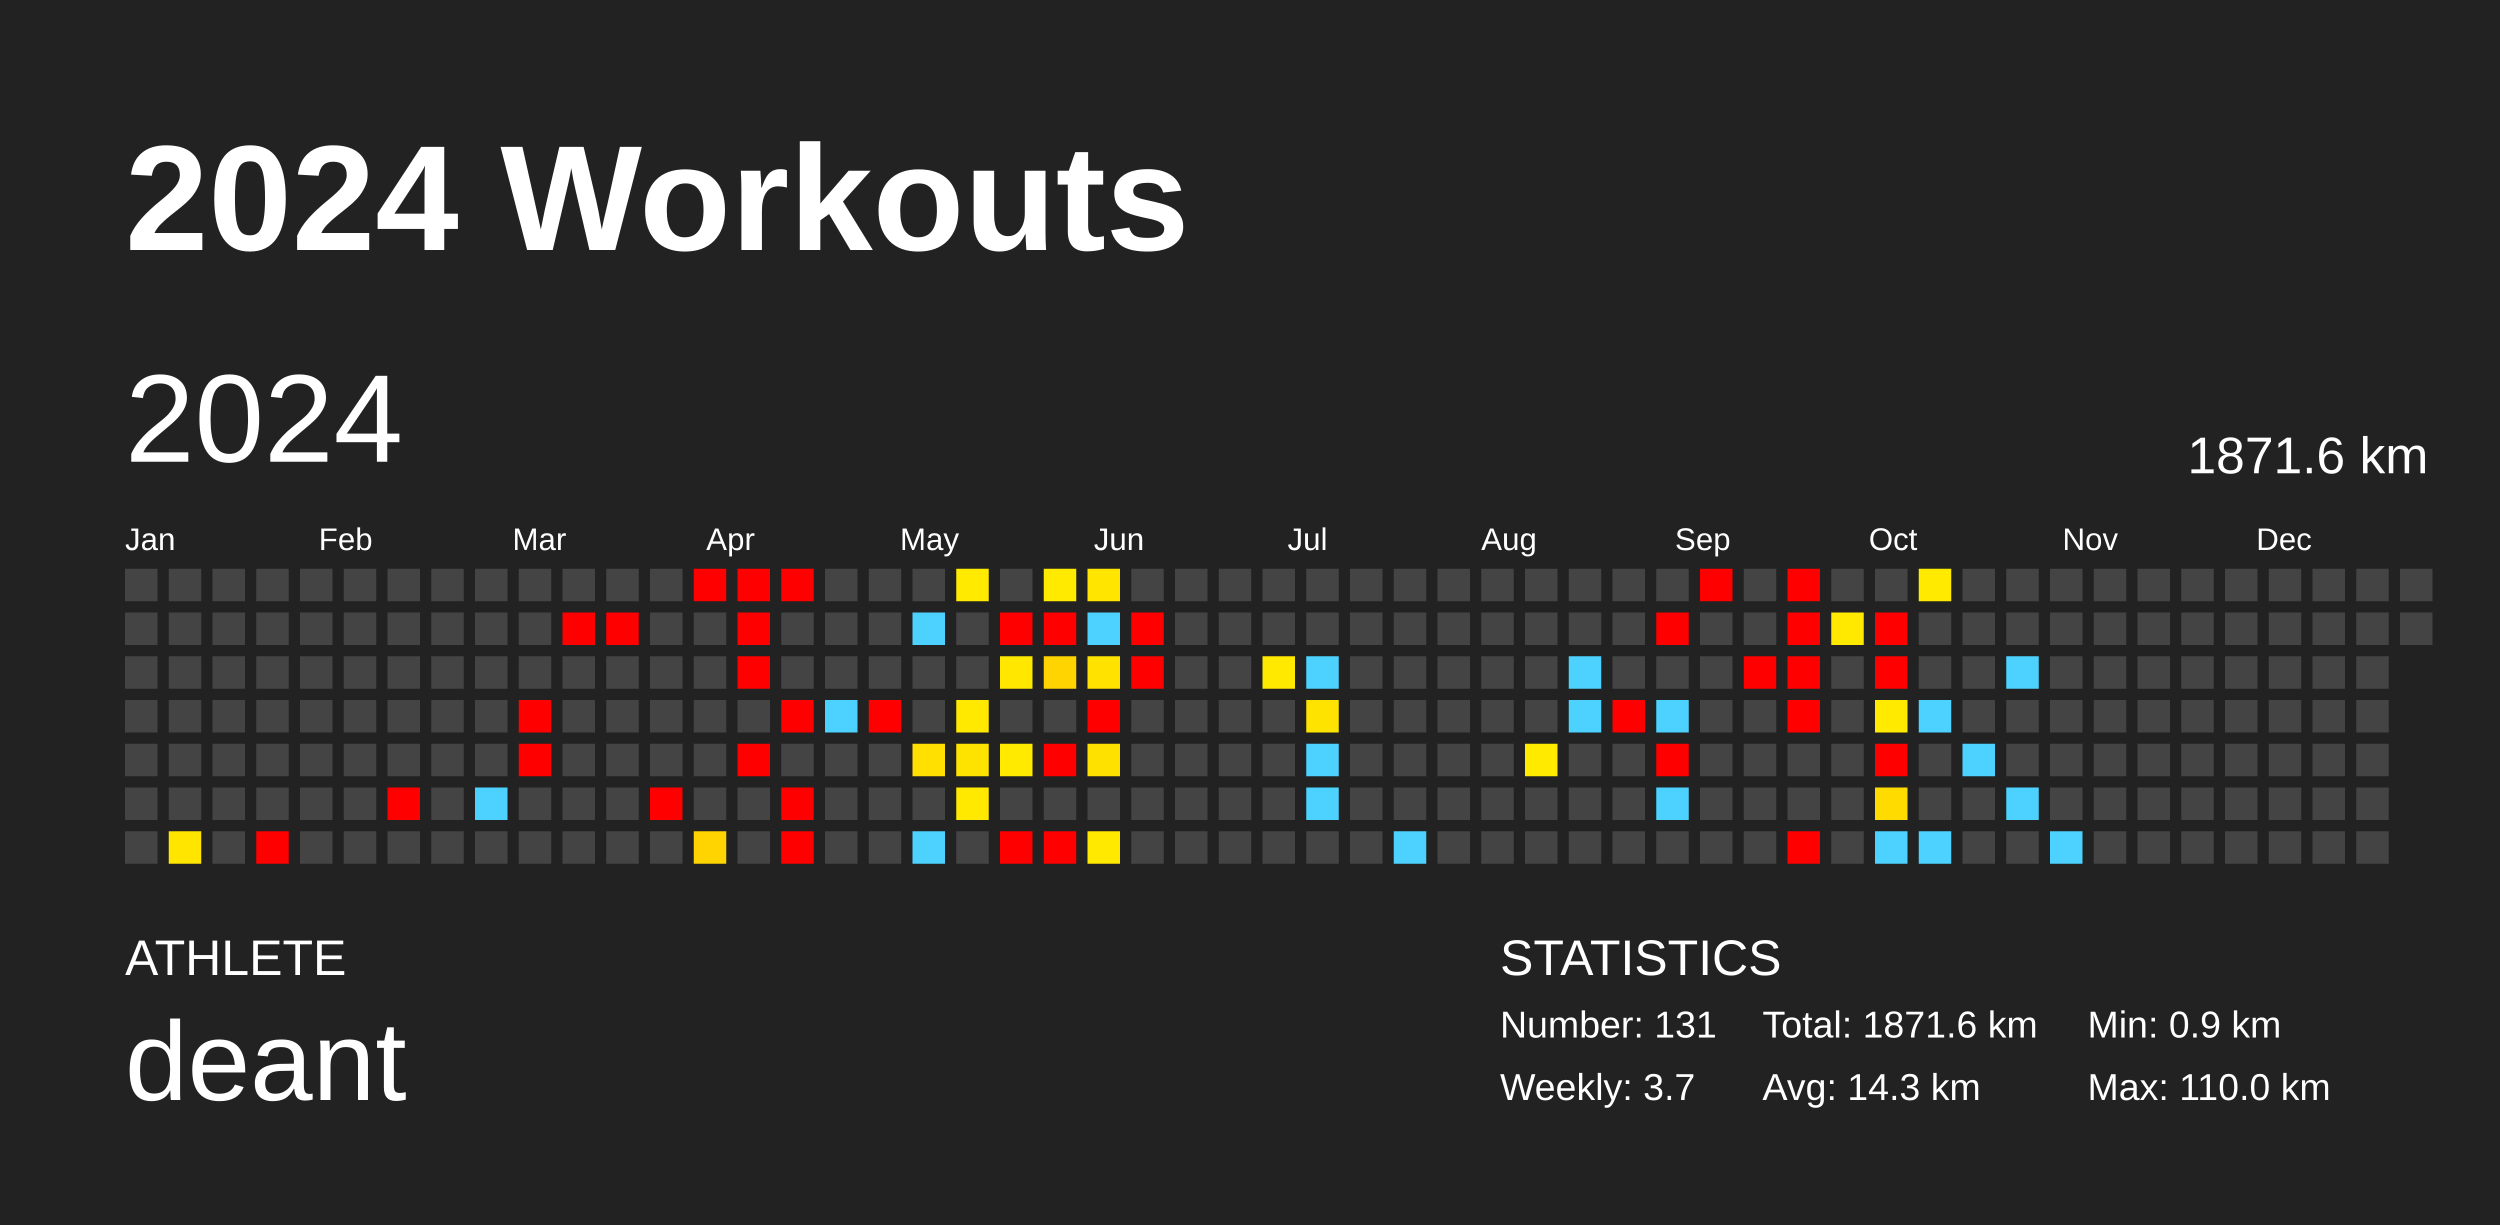
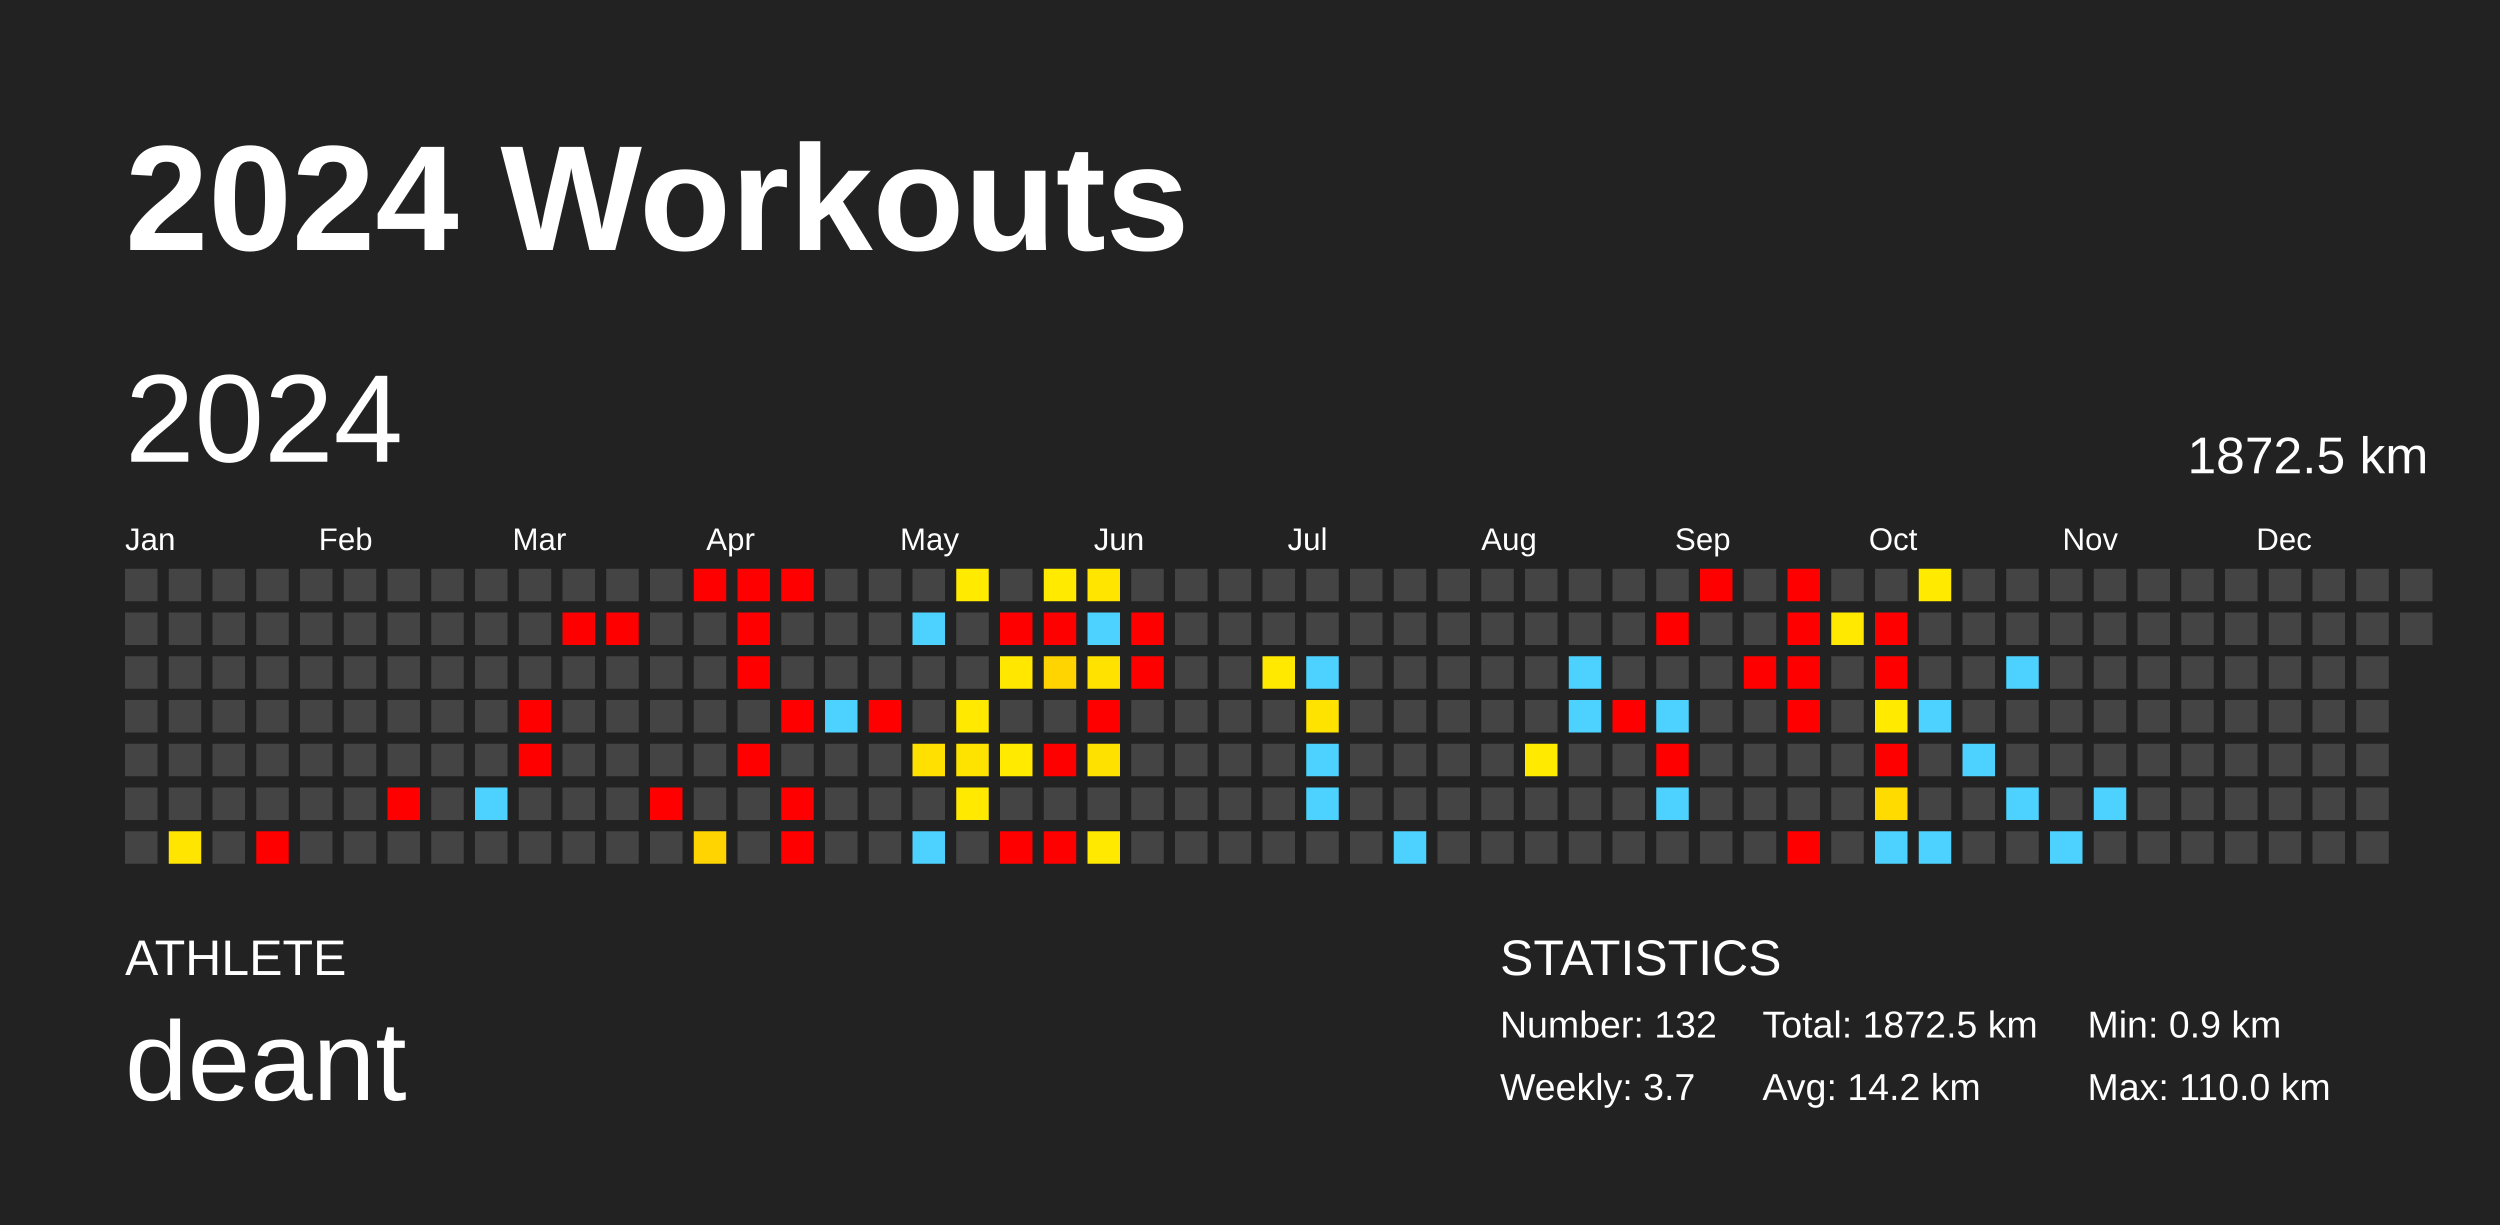
<svg xmlns="http://www.w3.org/2000/svg" baseProfile="full" height="98mm" version="1.1" viewBox="0,0,200,98" width="200mm">
  <defs />
  <rect fill="#222222" height="98" width="200" x="0" y="0" />
  <text fill="#FFFFFF" style="font-size:12px; font-family:Arial; font-weight:bold;" x="10" y="20">2024 Workouts</text>
  <text fill="#FFFFFF" style="font-size:4px; font-family:Arial" x="10" y="78">ATHLETE</text>
  <text fill="#FFFFFF" style="font-size:9px; font-family:Arial" x="10" y="88">deant</text>
  <text fill="#FFFFFF" style="font-size:4px; font-family:Arial" x="120" y="78">STATISTICS</text>
-   <text fill="#FFFFFF" style="font-size:3px; font-family:Arial" x="120" y="83">Number: 131</text>
+   <text fill="#FFFFFF" style="font-size:3px; font-family:Arial" x="120" y="83">Number: 132</text>
  <text fill="#FFFFFF" style="font-size:3px; font-family:Arial" x="120" y="88">Weekly: 3.7</text>
-   <text fill="#FFFFFF" style="font-size:3px; font-family:Arial" x="141" y="83">Total: 1871.6 km</text>
-   <text fill="#FFFFFF" style="font-size:3px; font-family:Arial" x="141" y="88">Avg: 14.3 km</text>
+   <text fill="#FFFFFF" style="font-size:3px; font-family:Arial" x="141" y="83">Total: 1872.5 km</text>
+   <text fill="#FFFFFF" style="font-size:3px; font-family:Arial" x="141" y="88">Avg: 14.2 km</text>
  <text fill="#FFFFFF" style="font-size:3px; font-family:Arial" x="167" y="83">Min: 0.9 km</text>
  <text fill="#FFFFFF" style="font-size:3px; font-family:Arial" x="167" y="88">Max: 110.0 km</text>
  <text dominant-baseline="hanging" fill="#FFFFFF" style="font-size:10.0px; font-family:Arial;" x="10" y="30">2024</text>
-   <text dominant-baseline="hanging" fill="#FFFFFF" style="font-size:4.125px; font-family:Arial;" x="175" y="35">1871.6 km</text>
+   <text dominant-baseline="hanging" fill="#FFFFFF" style="font-size:4.125px; font-family:Arial;" x="175" y="35">1872.5 km</text>
  <text fill="#FFFFFF" style="font-size:2.5px; font-family:Arial" x="10.0" y="44">Jan</text>
  <text fill="#FFFFFF" style="font-size:2.5px; font-family:Arial" x="25.5" y="44">Feb</text>
  <text fill="#FFFFFF" style="font-size:2.5px; font-family:Arial" x="41.0" y="44">Mar</text>
  <text fill="#FFFFFF" style="font-size:2.5px; font-family:Arial" x="56.5" y="44">Apr</text>
  <text fill="#FFFFFF" style="font-size:2.5px; font-family:Arial" x="72.0" y="44">May</text>
  <text fill="#FFFFFF" style="font-size:2.5px; font-family:Arial" x="87.5" y="44">Jun</text>
  <text fill="#FFFFFF" style="font-size:2.5px; font-family:Arial" x="103.0" y="44">Jul</text>
  <text fill="#FFFFFF" style="font-size:2.5px; font-family:Arial" x="118.5" y="44">Aug</text>
  <text fill="#FFFFFF" style="font-size:2.5px; font-family:Arial" x="134.0" y="44">Sep</text>
  <text fill="#FFFFFF" style="font-size:2.5px; font-family:Arial" x="149.5" y="44">Oct</text>
  <text fill="#FFFFFF" style="font-size:2.5px; font-family:Arial" x="165.0" y="44">Nov</text>
  <text fill="#FFFFFF" style="font-size:2.5px; font-family:Arial" x="180.5" y="44">Dec</text>
  <rect fill="#444444" height="2.6" width="2.6" x="10.0" y="45.5" />
  <rect fill="#444444" height="2.6" width="2.6" x="10.0" y="49.0" />
  <rect fill="#444444" height="2.6" width="2.6" x="10.0" y="52.5" />
  <rect fill="#444444" height="2.6" width="2.6" x="10.0" y="56.0" />
  <rect fill="#444444" height="2.6" width="2.6" x="10.0" y="59.5" />
  <rect fill="#444444" height="2.6" width="2.6" x="10.0" y="63.0" />
  <rect fill="#444444" height="2.6" width="2.6" x="10.0" y="66.5" />
  <rect fill="#444444" height="2.6" width="2.6" x="13.5" y="45.5" />
  <rect fill="#444444" height="2.6" width="2.6" x="13.5" y="49.0" />
  <rect fill="#444444" height="2.6" width="2.6" x="13.5" y="52.5" />
  <rect fill="#444444" height="2.6" width="2.6" x="13.5" y="56.0" />
  <rect fill="#444444" height="2.6" width="2.6" x="13.5" y="59.5" />
  <rect fill="#444444" height="2.6" width="2.6" x="13.5" y="63.0" />
  <rect fill="#ffe500" height="2.6" width="2.6" x="13.5" y="66.5" />
  <rect fill="#444444" height="2.6" width="2.6" x="17.0" y="45.5" />
  <rect fill="#444444" height="2.6" width="2.6" x="17.0" y="49.0" />
  <rect fill="#444444" height="2.6" width="2.6" x="17.0" y="52.5" />
  <rect fill="#444444" height="2.6" width="2.6" x="17.0" y="56.0" />
  <rect fill="#444444" height="2.6" width="2.6" x="17.0" y="59.5" />
  <rect fill="#444444" height="2.6" width="2.6" x="17.0" y="63.0" />
  <rect fill="#444444" height="2.6" width="2.6" x="17.0" y="66.5" />
  <rect fill="#444444" height="2.6" width="2.6" x="20.5" y="45.5" />
  <rect fill="#444444" height="2.6" width="2.6" x="20.5" y="49.0" />
  <rect fill="#444444" height="2.6" width="2.6" x="20.5" y="52.5" />
  <rect fill="#444444" height="2.6" width="2.6" x="20.5" y="56.0" />
  <rect fill="#444444" height="2.6" width="2.6" x="20.5" y="59.5" />
  <rect fill="#444444" height="2.6" width="2.6" x="20.5" y="63.0" />
  <rect fill="red" height="2.6" width="2.6" x="20.5" y="66.5" />
  <rect fill="#444444" height="2.6" width="2.6" x="24.0" y="45.5" />
  <rect fill="#444444" height="2.6" width="2.6" x="24.0" y="49.0" />
  <rect fill="#444444" height="2.6" width="2.6" x="24.0" y="52.5" />
  <rect fill="#444444" height="2.6" width="2.6" x="24.0" y="56.0" />
  <rect fill="#444444" height="2.6" width="2.6" x="24.0" y="59.5" />
  <rect fill="#444444" height="2.6" width="2.6" x="24.0" y="63.0" />
  <rect fill="#444444" height="2.6" width="2.6" x="24.0" y="66.5" />
  <rect fill="#444444" height="2.6" width="2.6" x="27.5" y="45.5" />
  <rect fill="#444444" height="2.6" width="2.6" x="27.5" y="49.0" />
  <rect fill="#444444" height="2.6" width="2.6" x="27.5" y="52.5" />
  <rect fill="#444444" height="2.6" width="2.6" x="27.5" y="56.0" />
  <rect fill="#444444" height="2.6" width="2.6" x="27.5" y="59.5" />
  <rect fill="#444444" height="2.6" width="2.6" x="27.5" y="63.0" />
  <rect fill="#444444" height="2.6" width="2.6" x="27.5" y="66.5" />
  <rect fill="#444444" height="2.6" width="2.6" x="31.0" y="45.5" />
  <rect fill="#444444" height="2.6" width="2.6" x="31.0" y="49.0" />
  <rect fill="#444444" height="2.6" width="2.6" x="31.0" y="52.5" />
  <rect fill="#444444" height="2.6" width="2.6" x="31.0" y="56.0" />
  <rect fill="#444444" height="2.6" width="2.6" x="31.0" y="59.5" />
  <rect fill="red" height="2.6" width="2.6" x="31.0" y="63.0" />
  <rect fill="#444444" height="2.6" width="2.6" x="31.0" y="66.5" />
  <rect fill="#444444" height="2.6" width="2.6" x="34.5" y="45.5" />
  <rect fill="#444444" height="2.6" width="2.6" x="34.5" y="49.0" />
  <rect fill="#444444" height="2.6" width="2.6" x="34.5" y="52.5" />
  <rect fill="#444444" height="2.6" width="2.6" x="34.5" y="56.0" />
  <rect fill="#444444" height="2.6" width="2.6" x="34.5" y="59.5" />
  <rect fill="#444444" height="2.6" width="2.6" x="34.5" y="63.0" />
  <rect fill="#444444" height="2.6" width="2.6" x="34.5" y="66.5" />
  <rect fill="#444444" height="2.6" width="2.6" x="38.0" y="45.5" />
  <rect fill="#444444" height="2.6" width="2.6" x="38.0" y="49.0" />
  <rect fill="#444444" height="2.6" width="2.6" x="38.0" y="52.5" />
  <rect fill="#444444" height="2.6" width="2.6" x="38.0" y="56.0" />
  <rect fill="#444444" height="2.6" width="2.6" x="38.0" y="59.5" />
  <rect fill="#4dd2ff" height="2.6" width="2.6" x="38.0" y="63.0" />
  <rect fill="#444444" height="2.6" width="2.6" x="38.0" y="66.5" />
  <rect fill="#444444" height="2.6" width="2.6" x="41.5" y="45.5" />
  <rect fill="#444444" height="2.6" width="2.6" x="41.5" y="49.0" />
  <rect fill="#444444" height="2.6" width="2.6" x="41.5" y="52.5" />
  <rect fill="red" height="2.6" width="2.6" x="41.5" y="56.0" />
  <rect fill="red" height="2.6" width="2.6" x="41.5" y="59.5" />
  <rect fill="#444444" height="2.6" width="2.6" x="41.5" y="63.0" />
  <rect fill="#444444" height="2.6" width="2.6" x="41.5" y="66.5" />
  <rect fill="#444444" height="2.6" width="2.6" x="45.0" y="45.5" />
  <rect fill="red" height="2.6" width="2.6" x="45.0" y="49.0" />
  <rect fill="#444444" height="2.6" width="2.6" x="45.0" y="52.5" />
  <rect fill="#444444" height="2.6" width="2.6" x="45.0" y="56.0" />
  <rect fill="#444444" height="2.6" width="2.6" x="45.0" y="59.5" />
  <rect fill="#444444" height="2.6" width="2.6" x="45.0" y="63.0" />
  <rect fill="#444444" height="2.6" width="2.6" x="45.0" y="66.5" />
  <rect fill="#444444" height="2.6" width="2.6" x="48.5" y="45.5" />
  <rect fill="red" height="2.6" width="2.6" x="48.5" y="49.0" />
  <rect fill="#444444" height="2.6" width="2.6" x="48.5" y="52.5" />
  <rect fill="#444444" height="2.6" width="2.6" x="48.5" y="56.0" />
  <rect fill="#444444" height="2.6" width="2.6" x="48.5" y="59.5" />
  <rect fill="#444444" height="2.6" width="2.6" x="48.5" y="63.0" />
  <rect fill="#444444" height="2.6" width="2.6" x="48.5" y="66.5" />
  <rect fill="#444444" height="2.6" width="2.6" x="52.0" y="45.5" />
  <rect fill="#444444" height="2.6" width="2.6" x="52.0" y="49.0" />
  <rect fill="#444444" height="2.6" width="2.6" x="52.0" y="52.5" />
  <rect fill="#444444" height="2.6" width="2.6" x="52.0" y="56.0" />
  <rect fill="#444444" height="2.6" width="2.6" x="52.0" y="59.5" />
  <rect fill="red" height="2.6" width="2.6" x="52.0" y="63.0" />
  <rect fill="#444444" height="2.6" width="2.6" x="52.0" y="66.5" />
  <rect fill="red" height="2.6" width="2.6" x="55.5" y="45.5" />
  <rect fill="#444444" height="2.6" width="2.6" x="55.5" y="49.0" />
  <rect fill="#444444" height="2.6" width="2.6" x="55.5" y="52.5" />
  <rect fill="#444444" height="2.6" width="2.6" x="55.5" y="56.0" />
  <rect fill="#444444" height="2.6" width="2.6" x="55.5" y="59.5" />
  <rect fill="#444444" height="2.6" width="2.6" x="55.5" y="63.0" />
  <rect fill="#ffd400" height="2.6" width="2.6" x="55.5" y="66.5" />
  <rect fill="red" height="2.6" width="2.6" x="59.0" y="45.5" />
  <rect fill="red" height="2.6" width="2.6" x="59.0" y="49.0" />
  <rect fill="red" height="2.6" width="2.6" x="59.0" y="52.5" />
  <rect fill="#444444" height="2.6" width="2.6" x="59.0" y="56.0" />
  <rect fill="red" height="2.6" width="2.6" x="59.0" y="59.5" />
  <rect fill="#444444" height="2.6" width="2.6" x="59.0" y="63.0" />
  <rect fill="#444444" height="2.6" width="2.6" x="59.0" y="66.5" />
  <rect fill="red" height="2.6" width="2.6" x="62.5" y="45.5" />
  <rect fill="#444444" height="2.6" width="2.6" x="62.5" y="49.0" />
  <rect fill="#444444" height="2.6" width="2.6" x="62.5" y="52.5" />
  <rect fill="red" height="2.6" width="2.6" x="62.5" y="56.0" />
  <rect fill="#444444" height="2.6" width="2.6" x="62.5" y="59.5" />
  <rect fill="red" height="2.6" width="2.6" x="62.5" y="63.0" />
  <rect fill="red" height="2.6" width="2.6" x="62.5" y="66.5" />
  <rect fill="#444444" height="2.6" width="2.6" x="66.0" y="45.5" />
  <rect fill="#444444" height="2.6" width="2.6" x="66.0" y="49.0" />
  <rect fill="#444444" height="2.6" width="2.6" x="66.0" y="52.5" />
  <rect fill="#4dd2ff" height="2.6" width="2.6" x="66.0" y="56.0" />
  <rect fill="#444444" height="2.6" width="2.6" x="66.0" y="59.5" />
  <rect fill="#444444" height="2.6" width="2.6" x="66.0" y="63.0" />
  <rect fill="#444444" height="2.6" width="2.6" x="66.0" y="66.5" />
  <rect fill="#444444" height="2.6" width="2.6" x="69.5" y="45.5" />
  <rect fill="#444444" height="2.6" width="2.6" x="69.5" y="49.0" />
  <rect fill="#444444" height="2.6" width="2.6" x="69.5" y="52.5" />
  <rect fill="red" height="2.6" width="2.6" x="69.5" y="56.0" />
  <rect fill="#444444" height="2.6" width="2.6" x="69.5" y="59.5" />
  <rect fill="#444444" height="2.6" width="2.6" x="69.5" y="63.0" />
  <rect fill="#444444" height="2.6" width="2.6" x="69.5" y="66.5" />
  <rect fill="#444444" height="2.6" width="2.6" x="73.0" y="45.5" />
  <rect fill="#4dd2ff" height="2.6" width="2.6" x="73.0" y="49.0" />
  <rect fill="#444444" height="2.6" width="2.6" x="73.0" y="52.5" />
  <rect fill="#444444" height="2.6" width="2.6" x="73.0" y="56.0" />
  <rect fill="#ffe000" height="2.6" width="2.6" x="73.0" y="59.5" />
  <rect fill="#444444" height="2.6" width="2.6" x="73.0" y="63.0" />
  <rect fill="#4dd2ff" height="2.6" width="2.6" x="73.0" y="66.5" />
  <rect fill="#ffea00" height="2.6" width="2.6" x="76.5" y="45.5" />
  <rect fill="#444444" height="2.6" width="2.6" x="76.5" y="49.0" />
  <rect fill="#444444" height="2.6" width="2.6" x="76.5" y="52.5" />
  <rect fill="#ffe900" height="2.6" width="2.6" x="76.5" y="56.0" />
  <rect fill="#ffe300" height="2.6" width="2.6" x="76.5" y="59.5" />
  <rect fill="#ffe900" height="2.6" width="2.6" x="76.5" y="63.0" />
  <rect fill="#444444" height="2.6" width="2.6" x="76.5" y="66.5" />
  <rect fill="#444444" height="2.6" width="2.6" x="80.0" y="45.5" />
  <rect fill="red" height="2.6" width="2.6" x="80.0" y="49.0" />
  <rect fill="#ffe700" height="2.6" width="2.6" x="80.0" y="52.5" />
  <rect fill="#444444" height="2.6" width="2.6" x="80.0" y="56.0" />
  <rect fill="#ffea00" height="2.6" width="2.6" x="80.0" y="59.5" />
  <rect fill="#444444" height="2.6" width="2.6" x="80.0" y="63.0" />
  <rect fill="red" height="2.6" width="2.6" x="80.0" y="66.5" />
  <rect fill="#ffea00" height="2.6" width="2.6" x="83.5" y="45.5" />
  <rect fill="red" height="2.6" width="2.6" x="83.5" y="49.0" />
  <rect fill="#ffd400" height="2.6" width="2.6" x="83.5" y="52.5" />
  <rect fill="#444444" height="2.6" width="2.6" x="83.5" y="56.0" />
  <rect fill="red" height="2.6" width="2.6" x="83.5" y="59.5" />
  <rect fill="#444444" height="2.6" width="2.6" x="83.5" y="63.0" />
  <rect fill="red" height="2.6" width="2.6" x="83.5" y="66.5" />
  <rect fill="#ffe500" height="2.6" width="2.6" x="87.0" y="45.5" />
  <rect fill="#4dd2ff" height="2.6" width="2.6" x="87.0" y="49.0" />
  <rect fill="#ffe200" height="2.6" width="2.6" x="87.0" y="52.5" />
  <rect fill="red" height="2.6" width="2.6" x="87.0" y="56.0" />
  <rect fill="#ffe100" height="2.6" width="2.6" x="87.0" y="59.5" />
  <rect fill="#444444" height="2.6" width="2.6" x="87.0" y="63.0" />
  <rect fill="#ffe900" height="2.6" width="2.6" x="87.0" y="66.5" />
  <rect fill="#444444" height="2.6" width="2.6" x="90.5" y="45.5" />
  <rect fill="red" height="2.6" width="2.6" x="90.5" y="49.0" />
  <rect fill="red" height="2.6" width="2.6" x="90.5" y="52.5" />
  <rect fill="#444444" height="2.6" width="2.6" x="90.5" y="56.0" />
  <rect fill="#444444" height="2.6" width="2.6" x="90.5" y="59.5" />
  <rect fill="#444444" height="2.6" width="2.6" x="90.5" y="63.0" />
  <rect fill="#444444" height="2.6" width="2.6" x="90.5" y="66.5" />
  <rect fill="#444444" height="2.6" width="2.6" x="94.0" y="45.5" />
  <rect fill="#444444" height="2.6" width="2.6" x="94.0" y="49.0" />
  <rect fill="#444444" height="2.6" width="2.6" x="94.0" y="52.5" />
  <rect fill="#444444" height="2.6" width="2.6" x="94.0" y="56.0" />
  <rect fill="#444444" height="2.6" width="2.6" x="94.0" y="59.5" />
  <rect fill="#444444" height="2.6" width="2.6" x="94.0" y="63.0" />
  <rect fill="#444444" height="2.6" width="2.6" x="94.0" y="66.5" />
  <rect fill="#444444" height="2.6" width="2.6" x="97.5" y="45.5" />
  <rect fill="#444444" height="2.6" width="2.6" x="97.5" y="49.0" />
  <rect fill="#444444" height="2.6" width="2.6" x="97.5" y="52.5" />
  <rect fill="#444444" height="2.6" width="2.6" x="97.5" y="56.0" />
  <rect fill="#444444" height="2.6" width="2.6" x="97.5" y="59.5" />
  <rect fill="#444444" height="2.6" width="2.6" x="97.5" y="63.0" />
  <rect fill="#444444" height="2.6" width="2.6" x="97.5" y="66.5" />
  <rect fill="#444444" height="2.6" width="2.6" x="101.0" y="45.5" />
  <rect fill="#444444" height="2.6" width="2.6" x="101.0" y="49.0" />
  <rect fill="#ffe900" height="2.6" width="2.6" x="101.0" y="52.5" />
  <rect fill="#444444" height="2.6" width="2.6" x="101.0" y="56.0" />
  <rect fill="#444444" height="2.6" width="2.6" x="101.0" y="59.5" />
  <rect fill="#444444" height="2.6" width="2.6" x="101.0" y="63.0" />
  <rect fill="#444444" height="2.6" width="2.6" x="101.0" y="66.5" />
  <rect fill="#444444" height="2.6" width="2.6" x="104.5" y="45.5" />
  <rect fill="#444444" height="2.6" width="2.6" x="104.5" y="49.0" />
  <rect fill="#4dd2ff" height="2.6" width="2.6" x="104.5" y="52.5" />
  <rect fill="#ffe300" height="2.6" width="2.6" x="104.5" y="56.0" />
  <rect fill="#4dd2ff" height="2.6" width="2.6" x="104.5" y="59.5" />
  <rect fill="#4dd2ff" height="2.6" width="2.6" x="104.5" y="63.0" />
  <rect fill="#444444" height="2.6" width="2.6" x="104.5" y="66.5" />
  <rect fill="#444444" height="2.6" width="2.6" x="108.0" y="45.5" />
  <rect fill="#444444" height="2.6" width="2.6" x="108.0" y="49.0" />
  <rect fill="#444444" height="2.6" width="2.6" x="108.0" y="52.5" />
  <rect fill="#444444" height="2.6" width="2.6" x="108.0" y="56.0" />
  <rect fill="#444444" height="2.6" width="2.6" x="108.0" y="59.5" />
  <rect fill="#444444" height="2.6" width="2.6" x="108.0" y="63.0" />
  <rect fill="#444444" height="2.6" width="2.6" x="108.0" y="66.5" />
  <rect fill="#444444" height="2.6" width="2.6" x="111.5" y="45.5" />
  <rect fill="#444444" height="2.6" width="2.6" x="111.5" y="49.0" />
  <rect fill="#444444" height="2.6" width="2.6" x="111.5" y="52.5" />
  <rect fill="#444444" height="2.6" width="2.6" x="111.5" y="56.0" />
  <rect fill="#444444" height="2.6" width="2.6" x="111.5" y="59.5" />
  <rect fill="#444444" height="2.6" width="2.6" x="111.5" y="63.0" />
  <rect fill="#4dd2ff" height="2.6" width="2.6" x="111.5" y="66.5" />
  <rect fill="#444444" height="2.6" width="2.6" x="115.0" y="45.5" />
  <rect fill="#444444" height="2.6" width="2.6" x="115.0" y="49.0" />
  <rect fill="#444444" height="2.6" width="2.6" x="115.0" y="52.5" />
  <rect fill="#444444" height="2.6" width="2.6" x="115.0" y="56.0" />
  <rect fill="#444444" height="2.6" width="2.6" x="115.0" y="59.5" />
  <rect fill="#444444" height="2.6" width="2.6" x="115.0" y="63.0" />
  <rect fill="#444444" height="2.6" width="2.6" x="115.0" y="66.5" />
  <rect fill="#444444" height="2.6" width="2.6" x="118.5" y="45.5" />
  <rect fill="#444444" height="2.6" width="2.6" x="118.5" y="49.0" />
  <rect fill="#444444" height="2.6" width="2.6" x="118.5" y="52.5" />
  <rect fill="#444444" height="2.6" width="2.6" x="118.5" y="56.0" />
  <rect fill="#444444" height="2.6" width="2.6" x="118.5" y="59.5" />
  <rect fill="#444444" height="2.6" width="2.6" x="118.5" y="63.0" />
  <rect fill="#444444" height="2.6" width="2.6" x="118.5" y="66.5" />
  <rect fill="#444444" height="2.6" width="2.6" x="122.0" y="45.5" />
  <rect fill="#444444" height="2.6" width="2.6" x="122.0" y="49.0" />
  <rect fill="#444444" height="2.6" width="2.6" x="122.0" y="52.5" />
  <rect fill="#444444" height="2.6" width="2.6" x="122.0" y="56.0" />
  <rect fill="#ffea00" height="2.6" width="2.6" x="122.0" y="59.5" />
  <rect fill="#444444" height="2.6" width="2.6" x="122.0" y="63.0" />
  <rect fill="#444444" height="2.6" width="2.6" x="122.0" y="66.5" />
  <rect fill="#444444" height="2.6" width="2.6" x="125.5" y="45.5" />
  <rect fill="#444444" height="2.6" width="2.6" x="125.5" y="49.0" />
  <rect fill="#4dd2ff" height="2.6" width="2.6" x="125.5" y="52.5" />
  <rect fill="#4dd2ff" height="2.6" width="2.6" x="125.5" y="56.0" />
  <rect fill="#444444" height="2.6" width="2.6" x="125.5" y="59.5" />
  <rect fill="#444444" height="2.6" width="2.6" x="125.5" y="63.0" />
  <rect fill="#444444" height="2.6" width="2.6" x="125.5" y="66.5" />
  <rect fill="#444444" height="2.6" width="2.6" x="129.0" y="45.5" />
  <rect fill="#444444" height="2.6" width="2.6" x="129.0" y="49.0" />
  <rect fill="#444444" height="2.6" width="2.6" x="129.0" y="52.5" />
  <rect fill="red" height="2.6" width="2.6" x="129.0" y="56.0" />
  <rect fill="#444444" height="2.6" width="2.6" x="129.0" y="59.5" />
  <rect fill="#444444" height="2.6" width="2.6" x="129.0" y="63.0" />
  <rect fill="#444444" height="2.6" width="2.6" x="129.0" y="66.5" />
  <rect fill="#444444" height="2.6" width="2.6" x="132.5" y="45.5" />
  <rect fill="red" height="2.6" width="2.6" x="132.5" y="49.0" />
  <rect fill="#444444" height="2.6" width="2.6" x="132.5" y="52.5" />
  <rect fill="#4dd2ff" height="2.6" width="2.6" x="132.5" y="56.0" />
  <rect fill="red" height="2.6" width="2.6" x="132.5" y="59.5" />
  <rect fill="#4dd2ff" height="2.6" width="2.6" x="132.5" y="63.0" />
  <rect fill="#444444" height="2.6" width="2.6" x="132.5" y="66.5" />
  <rect fill="red" height="2.6" width="2.6" x="136.0" y="45.5" />
  <rect fill="#444444" height="2.6" width="2.6" x="136.0" y="49.0" />
  <rect fill="#444444" height="2.6" width="2.6" x="136.0" y="52.5" />
  <rect fill="#444444" height="2.6" width="2.6" x="136.0" y="56.0" />
  <rect fill="#444444" height="2.6" width="2.6" x="136.0" y="59.5" />
  <rect fill="#444444" height="2.6" width="2.6" x="136.0" y="63.0" />
  <rect fill="#444444" height="2.6" width="2.6" x="136.0" y="66.5" />
  <rect fill="#444444" height="2.6" width="2.6" x="139.5" y="45.5" />
  <rect fill="#444444" height="2.6" width="2.6" x="139.5" y="49.0" />
  <rect fill="red" height="2.6" width="2.6" x="139.5" y="52.5" />
  <rect fill="#444444" height="2.6" width="2.6" x="139.5" y="56.0" />
  <rect fill="#444444" height="2.6" width="2.6" x="139.5" y="59.5" />
  <rect fill="#444444" height="2.6" width="2.6" x="139.5" y="63.0" />
  <rect fill="#444444" height="2.6" width="2.6" x="139.5" y="66.5" />
  <rect fill="red" height="2.6" width="2.6" x="143.0" y="45.5" />
  <rect fill="red" height="2.6" width="2.6" x="143.0" y="49.0" />
  <rect fill="red" height="2.6" width="2.6" x="143.0" y="52.5" />
  <rect fill="red" height="2.6" width="2.6" x="143.0" y="56.0" />
  <rect fill="#444444" height="2.6" width="2.6" x="143.0" y="59.5" />
  <rect fill="#444444" height="2.6" width="2.6" x="143.0" y="63.0" />
  <rect fill="red" height="2.6" width="2.6" x="143.0" y="66.5" />
  <rect fill="#444444" height="2.6" width="2.6" x="146.5" y="45.5" />
  <rect fill="#ffe900" height="2.6" width="2.6" x="146.5" y="49.0" />
  <rect fill="#444444" height="2.6" width="2.6" x="146.5" y="52.5" />
  <rect fill="#444444" height="2.6" width="2.6" x="146.5" y="56.0" />
  <rect fill="#444444" height="2.6" width="2.6" x="146.5" y="59.5" />
  <rect fill="#444444" height="2.6" width="2.6" x="146.5" y="63.0" />
  <rect fill="#444444" height="2.6" width="2.6" x="146.5" y="66.5" />
  <rect fill="#444444" height="2.6" width="2.6" x="150.0" y="45.5" />
  <rect fill="red" height="2.6" width="2.6" x="150.0" y="49.0" />
  <rect fill="red" height="2.6" width="2.6" x="150.0" y="52.5" />
  <rect fill="#ffea00" height="2.6" width="2.6" x="150.0" y="56.0" />
  <rect fill="red" height="2.6" width="2.6" x="150.0" y="59.5" />
  <rect fill="#ffdb00" height="2.6" width="2.6" x="150.0" y="63.0" />
  <rect fill="#4dd2ff" height="2.6" width="2.6" x="150.0" y="66.5" />
  <rect fill="#ffea00" height="2.6" width="2.6" x="153.5" y="45.5" />
  <rect fill="#444444" height="2.6" width="2.6" x="153.5" y="49.0" />
  <rect fill="#444444" height="2.6" width="2.6" x="153.5" y="52.5" />
  <rect fill="#4dd2ff" height="2.6" width="2.6" x="153.5" y="56.0" />
  <rect fill="#444444" height="2.6" width="2.6" x="153.5" y="59.5" />
  <rect fill="#444444" height="2.6" width="2.6" x="153.5" y="63.0" />
  <rect fill="#4dd2ff" height="2.6" width="2.6" x="153.5" y="66.5" />
  <rect fill="#444444" height="2.6" width="2.6" x="157.0" y="45.5" />
  <rect fill="#444444" height="2.6" width="2.6" x="157.0" y="49.0" />
  <rect fill="#444444" height="2.6" width="2.6" x="157.0" y="52.5" />
  <rect fill="#444444" height="2.6" width="2.6" x="157.0" y="56.0" />
  <rect fill="#4dd2ff" height="2.6" width="2.6" x="157.0" y="59.5" />
  <rect fill="#444444" height="2.6" width="2.6" x="157.0" y="63.0" />
  <rect fill="#444444" height="2.6" width="2.6" x="157.0" y="66.5" />
  <rect fill="#444444" height="2.6" width="2.6" x="160.5" y="45.5" />
  <rect fill="#444444" height="2.6" width="2.6" x="160.5" y="49.0" />
  <rect fill="#4dd2ff" height="2.6" width="2.6" x="160.5" y="52.5" />
  <rect fill="#444444" height="2.6" width="2.6" x="160.5" y="56.0" />
  <rect fill="#444444" height="2.6" width="2.6" x="160.5" y="59.5" />
  <rect fill="#4dd2ff" height="2.6" width="2.6" x="160.5" y="63.0" />
  <rect fill="#444444" height="2.6" width="2.6" x="160.5" y="66.5" />
  <rect fill="#444444" height="2.6" width="2.6" x="164.0" y="45.5" />
  <rect fill="#444444" height="2.6" width="2.6" x="164.0" y="49.0" />
  <rect fill="#444444" height="2.6" width="2.6" x="164.0" y="52.5" />
  <rect fill="#444444" height="2.6" width="2.6" x="164.0" y="56.0" />
  <rect fill="#444444" height="2.6" width="2.6" x="164.0" y="59.5" />
  <rect fill="#444444" height="2.6" width="2.6" x="164.0" y="63.0" />
  <rect fill="#4dd2ff" height="2.6" width="2.6" x="164.0" y="66.5" />
  <rect fill="#444444" height="2.6" width="2.6" x="167.5" y="45.5" />
  <rect fill="#444444" height="2.6" width="2.6" x="167.5" y="49.0" />
  <rect fill="#444444" height="2.6" width="2.6" x="167.5" y="52.5" />
  <rect fill="#444444" height="2.6" width="2.6" x="167.5" y="56.0" />
  <rect fill="#444444" height="2.6" width="2.6" x="167.5" y="59.5" />
-   <rect fill="#444444" height="2.6" width="2.6" x="167.5" y="63.0" />
+   <rect fill="#4dd2ff" height="2.6" width="2.6" x="167.5" y="63.0" />
  <rect fill="#444444" height="2.6" width="2.6" x="167.5" y="66.5" />
  <rect fill="#444444" height="2.6" width="2.6" x="171.0" y="45.5" />
  <rect fill="#444444" height="2.6" width="2.6" x="171.0" y="49.0" />
  <rect fill="#444444" height="2.6" width="2.6" x="171.0" y="52.5" />
  <rect fill="#444444" height="2.6" width="2.6" x="171.0" y="56.0" />
  <rect fill="#444444" height="2.6" width="2.6" x="171.0" y="59.5" />
  <rect fill="#444444" height="2.6" width="2.6" x="171.0" y="63.0" />
  <rect fill="#444444" height="2.6" width="2.6" x="171.0" y="66.5" />
  <rect fill="#444444" height="2.6" width="2.6" x="174.5" y="45.5" />
  <rect fill="#444444" height="2.6" width="2.6" x="174.5" y="49.0" />
  <rect fill="#444444" height="2.6" width="2.6" x="174.5" y="52.5" />
  <rect fill="#444444" height="2.6" width="2.6" x="174.5" y="56.0" />
  <rect fill="#444444" height="2.6" width="2.6" x="174.5" y="59.5" />
  <rect fill="#444444" height="2.6" width="2.6" x="174.5" y="63.0" />
  <rect fill="#444444" height="2.6" width="2.6" x="174.5" y="66.5" />
  <rect fill="#444444" height="2.6" width="2.6" x="178.0" y="45.5" />
  <rect fill="#444444" height="2.6" width="2.6" x="178.0" y="49.0" />
  <rect fill="#444444" height="2.6" width="2.6" x="178.0" y="52.5" />
  <rect fill="#444444" height="2.6" width="2.6" x="178.0" y="56.0" />
  <rect fill="#444444" height="2.6" width="2.6" x="178.0" y="59.5" />
  <rect fill="#444444" height="2.6" width="2.6" x="178.0" y="63.0" />
  <rect fill="#444444" height="2.6" width="2.6" x="178.0" y="66.5" />
  <rect fill="#444444" height="2.6" width="2.6" x="181.5" y="45.5" />
  <rect fill="#444444" height="2.6" width="2.6" x="181.5" y="49.0" />
  <rect fill="#444444" height="2.6" width="2.6" x="181.5" y="52.5" />
  <rect fill="#444444" height="2.6" width="2.6" x="181.5" y="56.0" />
  <rect fill="#444444" height="2.6" width="2.6" x="181.5" y="59.5" />
  <rect fill="#444444" height="2.6" width="2.6" x="181.5" y="63.0" />
  <rect fill="#444444" height="2.6" width="2.6" x="181.5" y="66.5" />
  <rect fill="#444444" height="2.6" width="2.6" x="185.0" y="45.5" />
  <rect fill="#444444" height="2.6" width="2.6" x="185.0" y="49.0" />
  <rect fill="#444444" height="2.6" width="2.6" x="185.0" y="52.5" />
  <rect fill="#444444" height="2.6" width="2.6" x="185.0" y="56.0" />
  <rect fill="#444444" height="2.6" width="2.6" x="185.0" y="59.5" />
  <rect fill="#444444" height="2.6" width="2.6" x="185.0" y="63.0" />
  <rect fill="#444444" height="2.6" width="2.6" x="185.0" y="66.5" />
  <rect fill="#444444" height="2.6" width="2.6" x="188.5" y="45.5" />
  <rect fill="#444444" height="2.6" width="2.6" x="188.5" y="49.0" />
  <rect fill="#444444" height="2.6" width="2.6" x="188.5" y="52.5" />
  <rect fill="#444444" height="2.6" width="2.6" x="188.5" y="56.0" />
  <rect fill="#444444" height="2.6" width="2.6" x="188.5" y="59.5" />
  <rect fill="#444444" height="2.6" width="2.6" x="188.5" y="63.0" />
  <rect fill="#444444" height="2.6" width="2.6" x="188.5" y="66.5" />
  <rect fill="#444444" height="2.6" width="2.6" x="192.0" y="45.5" />
  <rect fill="#444444" height="2.6" width="2.6" x="192.0" y="49.0" />
</svg>
